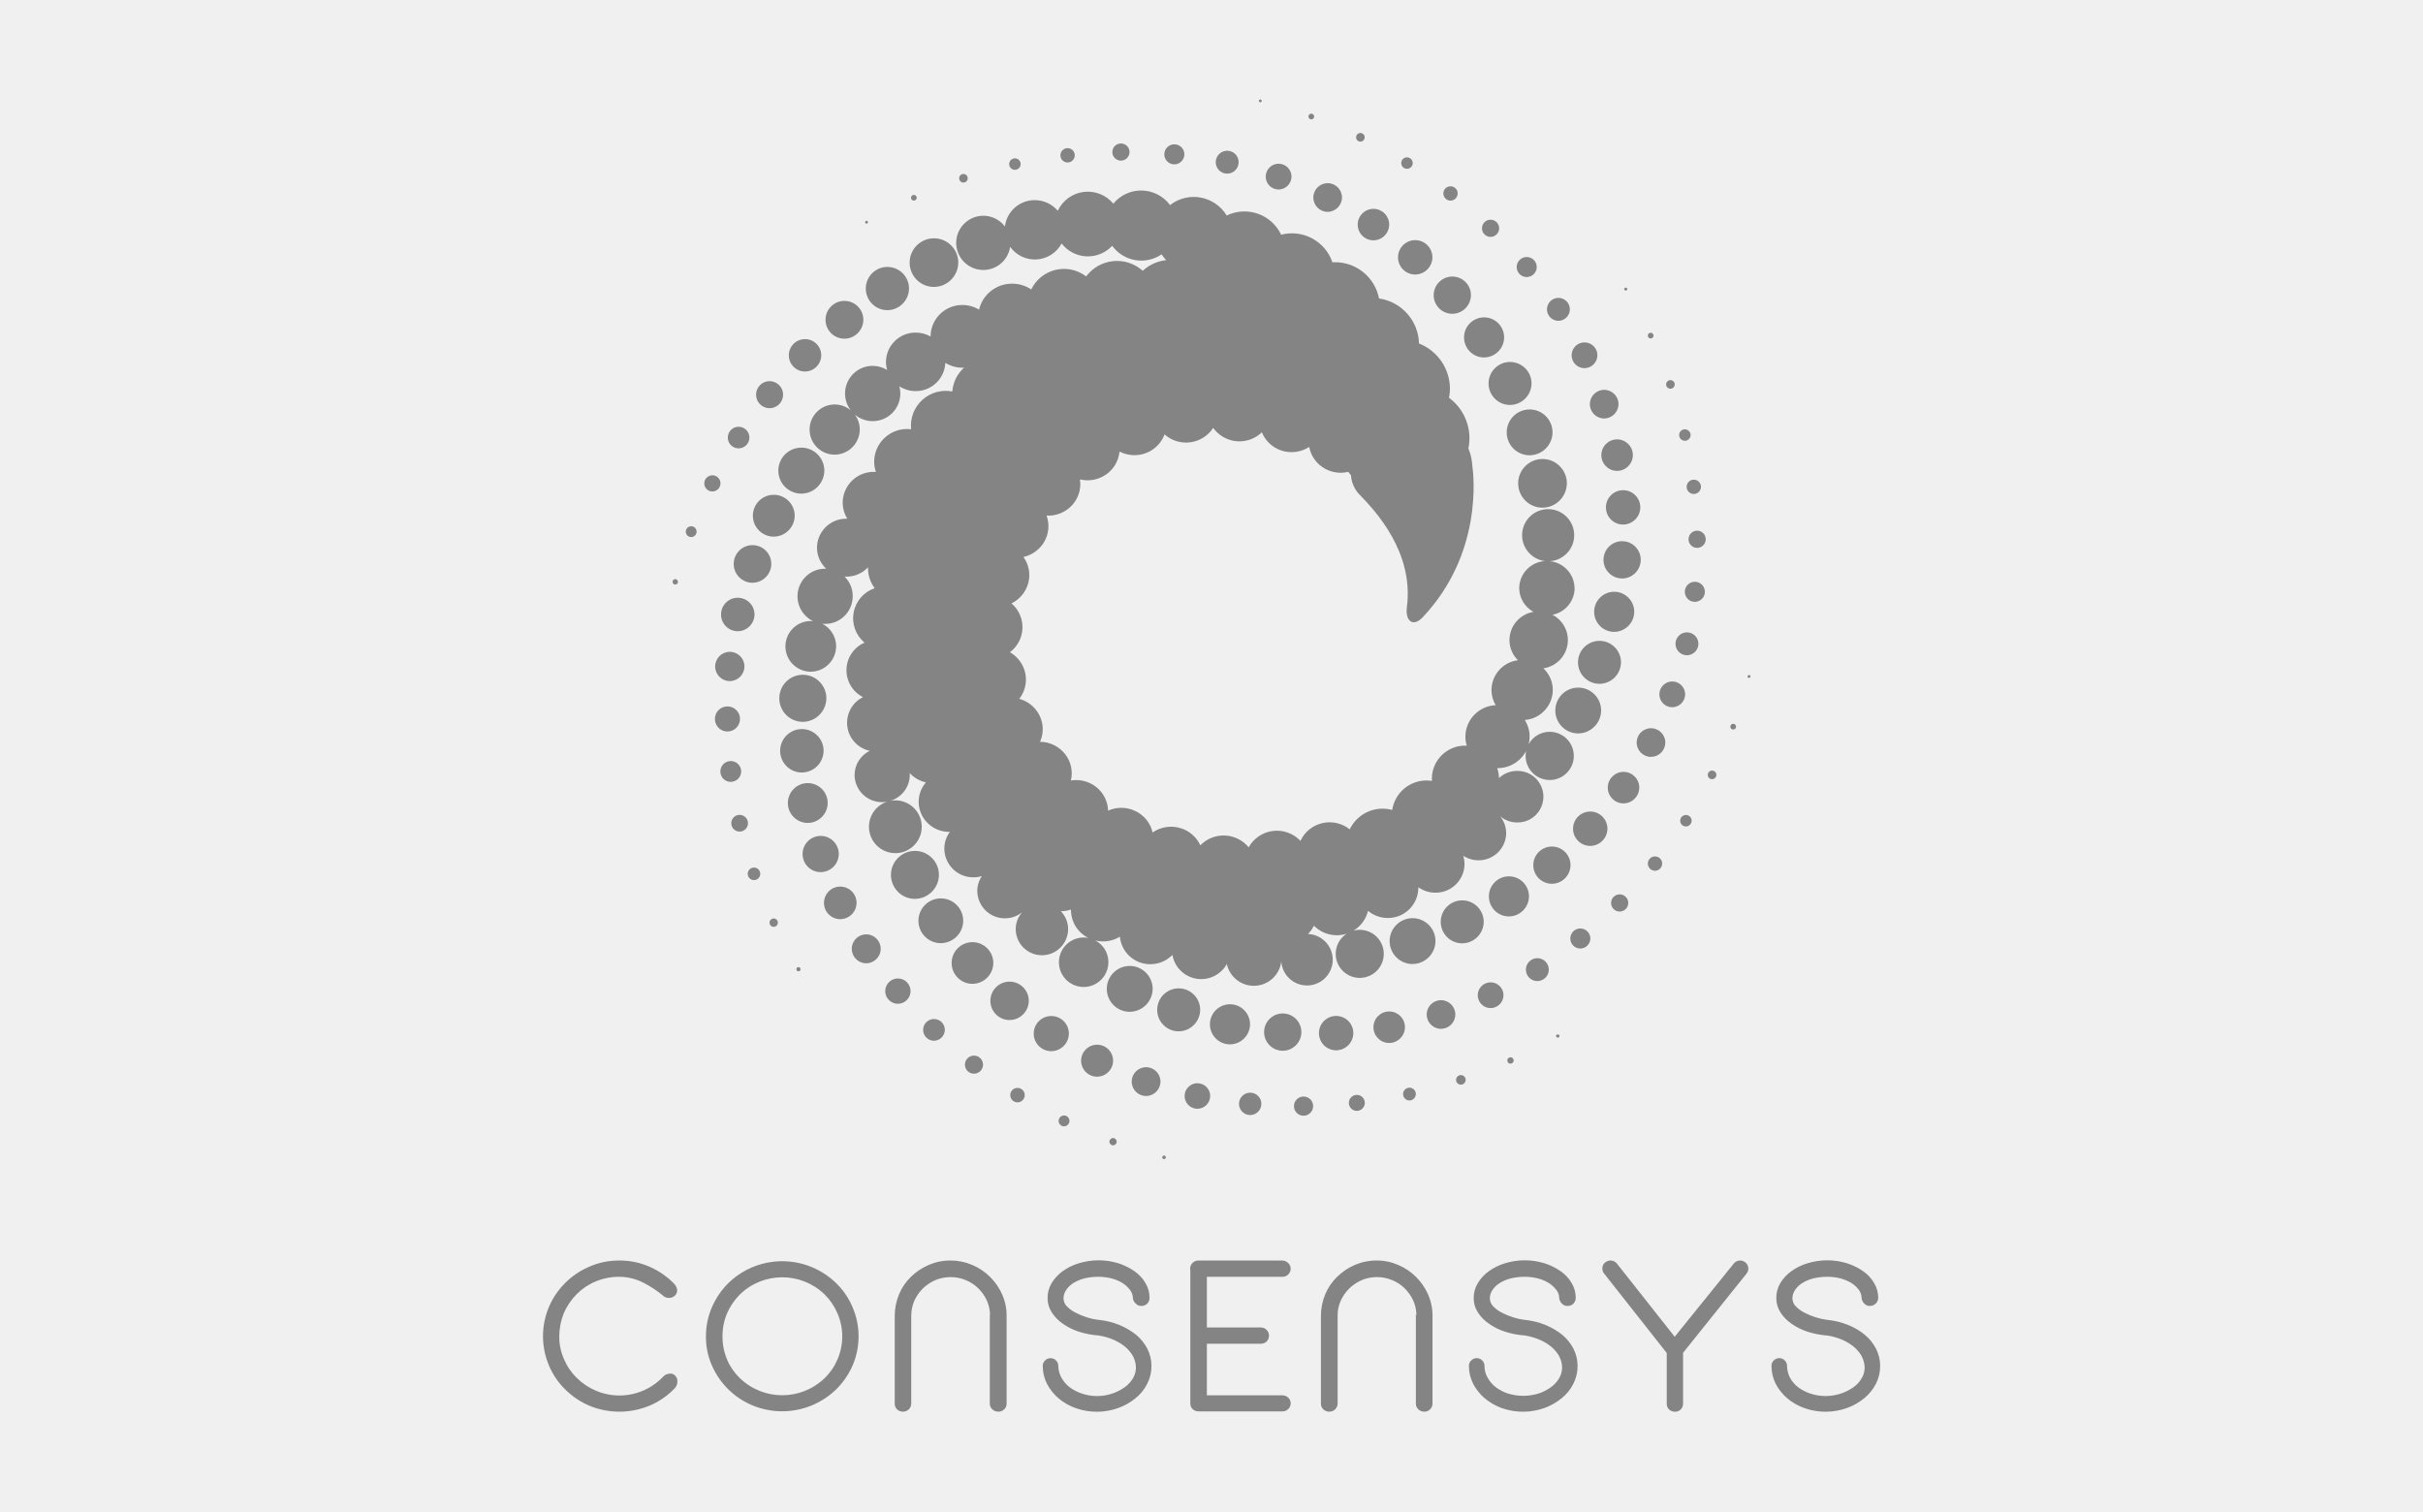
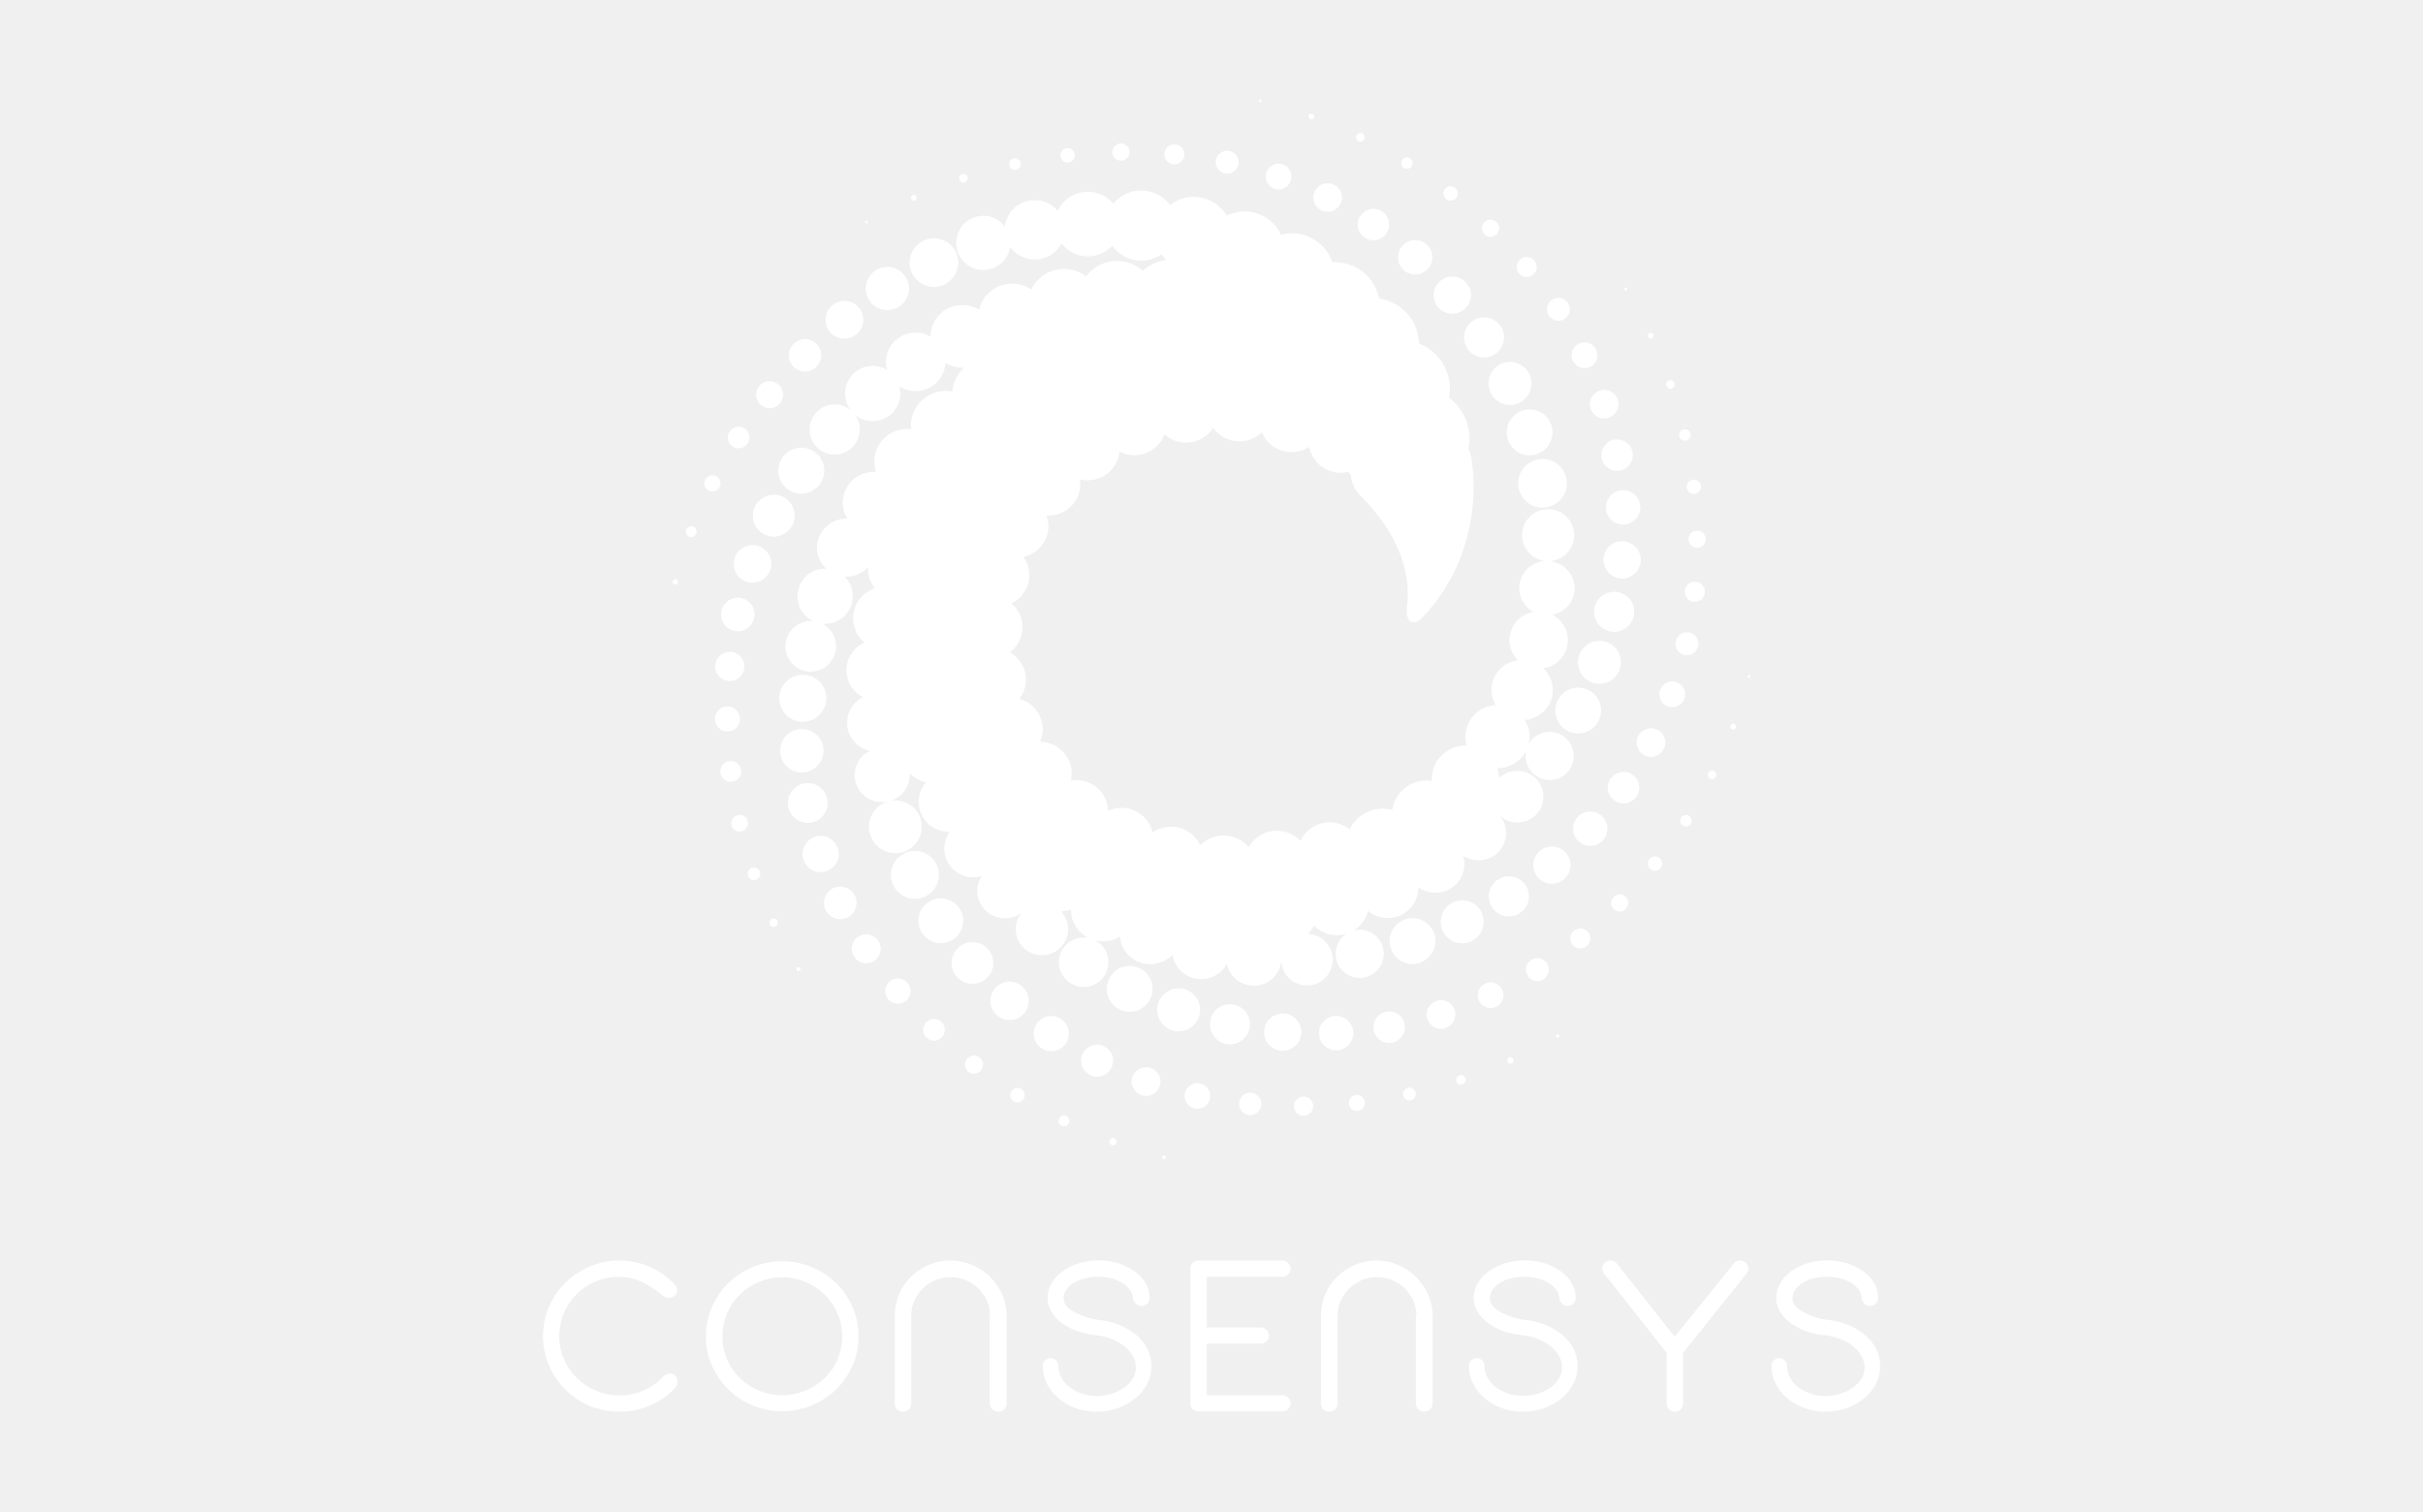
<svg xmlns="http://www.w3.org/2000/svg" id="Layer_1" data-name="Layer 1" viewBox="0 0 1860 1160">
  <defs>
-     <style>.cls-1{fill:none;}.cls-2{clip-path:url(#clip-path);}.cls-3{fill:#848484;}</style>
+     <style>.cls-1{fill:none;}.cls-2{clip-path:url(#clip-path);}.cls-3{fill:#fff;}</style>
    <clipPath id="clip-path">
      <rect class="cls-1" x="416.77" y="76.34" width="1026.47" height="1007.33" />
    </clipPath>
  </defs>
  <g id="ConsenSys">
    <g class="cls-2">
      <g class="cls-2">
        <path class="cls-3" d="M640.42,349A19.26,19.26,0,1,1,660,329.7,19.42,19.42,0,0,1,640.42,349m-25.57,29.93a17.66,17.66,0,1,1,17.95-17.65,17.8,17.8,0,0,1-17.95,17.65m-21.12,33a16.06,16.06,0,1,1,16.32-16.05,16.18,16.18,0,0,1-16.32,16.05m-16.31,35.4a14.44,14.44,0,1,1,14.68-14.45,14.57,14.57,0,0,1-14.68,14.45m-11.23,37.21a12.85,12.85,0,1,1,13-12.84,12.95,12.95,0,0,1-13,12.84m-6.14,38.29a11.24,11.24,0,1,1,11.42-11.25,11.33,11.33,0,0,1-11.42,11.25m-1.78,38.7a9.64,9.64,0,1,1,9.8-9.63,9.71,9.71,0,0,1-9.8,9.63m2.54,38.66a8,8,0,1,1,8.16-8,8.09,8.09,0,0,1-8.16,8m6.84,38.16a6.42,6.42,0,1,1,6.54-6.42,6.46,6.46,0,0,1-6.54,6.42m11.06,37.24a4.82,4.82,0,1,1,4.91-4.82,4.86,4.86,0,0,1-4.91,4.82m15.16,35.88a3.21,3.21,0,1,1,3.26-3.21,3.24,3.24,0,0,1-3.26,3.21m19.06,34.12a1.61,1.61,0,1,1,1.63-1.6,1.61,1.61,0,0,1-1.63,1.6m300-405.9Zm295.83,111.76a21,21,0,0,1-17,20.47,21.88,21.88,0,0,1-7,41.09,22.81,22.81,0,0,1,7.24,16.66,23.25,23.25,0,0,1-21.52,23,23.77,23.77,0,0,1,3.73,12.78,24,24,0,0,1-.74,5.79,18.5,18.5,0,1,1-2.34,8.8,17.85,17.85,0,0,1,.38-3.59,24.61,24.61,0,0,1-21.89,13.18h-.28a25.43,25.43,0,0,1,1.34,7.65,20.23,20.23,0,0,1,13.87-5.52,19.8,19.8,0,1,1,0,39.59,20.19,20.19,0,0,1-13.08-4.86,20.6,20.6,0,0,1,4.74,13,21.07,21.07,0,0,1-21.25,20.88,21.37,21.37,0,0,1-11.73-3.49,21.43,21.43,0,0,1,1,6.38,22.19,22.19,0,0,1-22.37,22,22.47,22.47,0,0,1-13.08-4.2c0,.17,0,.34,0,.51a23.27,23.27,0,0,1-23.46,23.09,23.59,23.59,0,0,1-15.17-5.48,24.12,24.12,0,0,1-11.24,15.23,18.45,18.45,0,1,1-5.21,2.35,25,25,0,0,1-7.47,1.14,24.67,24.67,0,0,1-17.58-7.3,25.37,25.37,0,0,1-4.56,6.35A19.77,19.77,0,1,1,983.57,738a21.22,21.22,0,0,1-41.81,2A22.45,22.45,0,0,1,900,733a23.57,23.57,0,0,1-16.94,7.14A23.32,23.32,0,0,1,859.68,719a24.75,24.75,0,0,1-18.88,2.94,18.55,18.55,0,0,1,10.05,16.38,19,19,0,1,1-19-18.68,19.33,19.33,0,0,1,3.66.36,24.11,24.11,0,0,1-13.4-21.52c0-.1,0-.18,0-.28a25.88,25.88,0,0,1-7.77,1.3,19.57,19.57,0,0,1,5.6,13.64,20.12,20.12,0,0,1-40.24,0,19.48,19.48,0,0,1,4.93-12.84,21.2,21.2,0,0,1-34.44-16.24,20.57,20.57,0,0,1,3.56-11.55,22.71,22.71,0,0,1-6.48.94,22.17,22.17,0,0,1-22.36-22,21.69,21.69,0,0,1,4.26-12.9l-.51,0A23.27,23.27,0,0,1,705.2,615.5a22.83,22.83,0,0,1,5.56-14.91,24.55,24.55,0,0,1-12.51-7.2c0,.5.16,1,.16,1.5a20.86,20.86,0,0,1-15,19.84,20.36,20.36,0,0,1,3.61-.36,20.26,20.26,0,1,1-6,1,21.49,21.49,0,0,1-3.86.38A21.05,21.05,0,0,1,656,594.88a20.75,20.75,0,0,1,11.66-18.54,22,22,0,0,1-5.18-41.22,23.12,23.12,0,0,1,1.17-41.83,24.34,24.34,0,0,1,7.8-41.77,25.35,25.35,0,0,1-5.13-15.26c0-.26,0-.51,0-.78a22.68,22.68,0,0,1-16.58,7.16c-.5,0-1,0-1.47-.08a20.66,20.66,0,0,1,6.31,14.82,21.19,21.19,0,1,1-21.19-20.85c.32,0,.63.1.94.11a22,22,0,0,1-7.18-16.25,22.41,22.41,0,0,1,22.59-22.23c.24,0,.46,0,.7,0a23.29,23.29,0,0,1-3.56-12.34,23.82,23.82,0,0,1,24-23.62c.5,0,1,0,1.49.07a24.59,24.59,0,0,1-1.32-7.95,25.22,25.22,0,0,1,25.41-25,25.65,25.65,0,0,1,2.94.18,26.73,26.73,0,0,1,31.63-29,27.58,27.58,0,0,1,9.05-18.31c-.44,0-.89.07-1.33.07a24.69,24.69,0,0,1-13.07-3.73,22.66,22.66,0,0,1-22.81,21.68,23,23,0,0,1-12.48-3.67,20.49,20.49,0,0,1,.74,5.17,21.22,21.22,0,1,1-21.22-20.87A21.29,21.29,0,0,1,681,284a22.36,22.36,0,0,1-.9-6.21,22.66,22.66,0,0,1,22.83-22.49,23,23,0,0,1,11.41,3s0-.1,0-.1a24.27,24.27,0,0,1,24.48-24.07,24.69,24.69,0,0,1,12.73,3.54,26,26,0,0,1,25.41-19.92,26.28,26.28,0,0,1,14.67,4.44,27.9,27.9,0,0,1,42.15-10,29.56,29.56,0,0,1,43.44-4.33,31.19,31.19,0,0,1,18-8.17,27.58,27.58,0,0,1-3.51-4.46,27.64,27.64,0,0,1-37.93-6.54,25.48,25.48,0,0,1-38.83-1.8,23.35,23.35,0,0,1-39.53,2.59,20.81,20.81,0,1,1-4-15.61,23,23,0,0,1,23-20.25A23.27,23.27,0,0,1,812,161.77a25.47,25.47,0,0,1,42.64-5.45,27.62,27.62,0,0,1,43.55,1.1,29.53,29.53,0,0,1,43.46,8,31.22,31.22,0,0,1,41.82,14.74,32.83,32.83,0,0,1,39.36,21.22c.61,0,1.23-.1,1.85-.1a34.37,34.37,0,0,1,33.93,27.84,35.83,35.83,0,0,1,30.69,34.55,37.42,37.42,0,0,1,23.74,34.67,35.26,35.26,0,0,1-.71,7,38.63,38.63,0,0,1,14.88,38.95,39.32,39.32,0,0,1,3,13.06c1,7,8.28,67.29-38,116.4-7.62,8.07-13.58,2.79-12.22-7.69,5.46-42-23.71-73.38-36.25-86.3a5.94,5.94,0,0,1-.52-.49,23.8,23.8,0,0,1-6.16-14.46c-.75-.83-1.43-1.7-2.1-2.6a25,25,0,0,1-17.61-2.3h0A24.23,24.23,0,0,1,1005,343.07a24.88,24.88,0,0,1-21.26,2.79,24.42,24.42,0,0,1-15.08-14,24.85,24.85,0,0,1-37.37-3.39,24.88,24.88,0,0,1-37.33,5,24.43,24.43,0,0,1-13.58,14.05,25.12,25.12,0,0,1-21-.89,24.12,24.12,0,0,1-10.49,17.73A24.88,24.88,0,0,1,829,368a23.82,23.82,0,0,1-6,19.78,24.65,24.65,0,0,1-19.6,8,24,24,0,0,1-1.93,20.35,24.65,24.65,0,0,1-15.84,11.41,23.78,23.78,0,0,1,3.78,19.81,24.54,24.54,0,0,1-12.92,15.83,24,24,0,0,1-1.24,37.49,24.26,24.26,0,0,1,12,17.17,24,24,0,0,1-4.81,18.6,24.49,24.49,0,0,1,15.19,12.06,23.77,23.77,0,0,1,.76,20.91,24.67,24.67,0,0,1,19.41,9.69,23.75,23.75,0,0,1,4.26,20,24.94,24.94,0,0,1,19.28,4.91,24,24,0,0,1,9.28,18.24,24.88,24.88,0,0,1,20.8.25,24.12,24.12,0,0,1,13.37,16.51A24.87,24.87,0,0,1,906,635.63a24.29,24.29,0,0,1,15.42,13.25,24.93,24.93,0,0,1,37.11,1.52,24.83,24.83,0,0,1,39.77-4.92,24.44,24.44,0,0,1,17.8-13.85,24.69,24.69,0,0,1,20,5,27.94,27.94,0,0,1,32.62-14.89,26.65,26.65,0,0,1,26.51-22.63,28.23,28.23,0,0,1,4,.33c0-.58-.08-1.18-.08-1.78a25.49,25.49,0,0,1,25.69-25.3c.36,0,.74,0,1.1.07a23.94,23.94,0,0,1-1.06-7,24.36,24.36,0,0,1,23.27-24.12,22.68,22.68,0,0,1-3.22-11.66,23.18,23.18,0,0,1,20.3-22.84,21.8,21.8,0,0,1-6.51-15.51,22.11,22.11,0,0,1,18.49-21.64,20.75,20.75,0,0,1-11-18.21,21,21,0,0,1,19.85-20.76,20,20,0,1,1,3.63.1,21,21,0,0,1,19,20.66M716.62,220.26a18.67,18.67,0,1,1,19-18.67,18.83,18.83,0,0,1-19,18.67m-35.69,17.82a16.59,16.59,0,1,1,16.87-16.6,16.73,16.73,0,0,1-16.87,16.6M648,260a14.52,14.52,0,1,1,14.75-14.52A14.66,14.66,0,0,1,648,260m-30.22,25.19a12.44,12.44,0,1,1,12.64-12.44,12.54,12.54,0,0,1-12.64,12.44M590.6,313.34A10.38,10.38,0,1,1,601.15,303a10.44,10.44,0,0,1-10.55,10.38m-23.74,30.8a8.3,8.3,0,1,1,8.43-8.29,8.36,8.36,0,0,1-8.43,8.29m-20.11,33.09a6.22,6.22,0,1,1,6.33-6.21,6.27,6.27,0,0,1-6.33,6.21m-16.22,35a4.15,4.15,0,1,1,4.21-4.15,4.17,4.17,0,0,1-4.21,4.15m-12.2,36.44a2.08,2.08,0,1,1,2.11-2.08,2.09,2.09,0,0,1-2.11,2.08m665.46-59a18.69,18.69,0,1,1,19-18.69,18.85,18.85,0,0,1-19,18.69m-9.87-40.23a17.59,17.59,0,1,1,17.88-17.59,17.74,17.74,0,0,1-17.88,17.59m-15-38.63a16.5,16.5,0,1,1,16.75-16.5,16.64,16.64,0,0,1-16.75,16.5M1139,274.4a15.39,15.39,0,1,1,15.64-15.4A15.52,15.52,0,0,1,1139,274.4m-24.37-33.52a14.3,14.3,0,1,1,14.53-14.3,14.42,14.42,0,0,1-14.53,14.3m-28.45-30.15a13.2,13.2,0,1,1,13.4-13.2,13.31,13.31,0,0,1-13.4,13.2m-32.07-26.24a12.09,12.09,0,1,1,12.3-12.09,12.19,12.19,0,0,1-12.3,12.09M1019,162.61a11,11,0,1,1,11.17-11,11.1,11.1,0,0,1-11.17,11m-37.65-17.14a9.9,9.9,0,1,1,10.07-9.91,10,10,0,0,1-10.07,9.91m-39.44-12.16a8.8,8.8,0,1,1,8.94-8.79,8.87,8.87,0,0,1-8.94,8.79m-40.54-7.14a7.7,7.7,0,1,1,7.81-7.69,7.76,7.76,0,0,1-7.81,7.69m-41-2.84a6.6,6.6,0,1,1,6.71-6.6,6.64,6.64,0,0,1-6.71,6.6m-40.92,1.41a5.51,5.51,0,1,1,5.59-5.51,5.55,5.55,0,0,1-5.59,5.51m-40.42,5.63a4.41,4.41,0,1,1,4.47-4.4,4.43,4.43,0,0,1-4.47,4.4m-39.5,9.78a3.3,3.3,0,1,1,3.36-3.31,3.33,3.33,0,0,1-3.36,3.31M701.47,154a2.19,2.19,0,1,1,2.24-2.2,2.21,2.21,0,0,1-2.24,2.2m-36.31,17.66a1.1,1.1,0,1,1,1.13-1.11,1.11,1.11,0,0,1-1.13,1.11M1211.22,563a17.59,17.59,0,1,1,17.88-17.6,17.75,17.75,0,0,1-17.88,17.6m16.34-38.08a16.5,16.5,0,1,1,16.78-16.5,16.63,16.63,0,0,1-16.78,16.5m11.32-39.89a15.39,15.39,0,1,1,15.64-15.38,15.52,15.52,0,0,1-15.64,15.38m6.08-41a14.3,14.3,0,1,1,14.55-14.29A14.42,14.42,0,0,1,1245,444.09m.76-41.42a13.2,13.2,0,1,1,13.41-13.21,13.31,13.31,0,0,1-13.41,13.21m-4.6-41.2a12.1,12.1,0,1,1,12.3-12.1,12.2,12.2,0,0,1-12.3,12.1m-9.89-40.23a11,11,0,1,1,11.17-11,11.11,11.11,0,0,1-11.17,11m-15.09-38.62a9.9,9.9,0,1,1,10.06-9.91,10,10,0,0,1-10.06,9.91m-20-36.36a8.8,8.8,0,1,1,8.93-8.8,8.85,8.85,0,0,1-8.93,8.8m-24.33-33.58a7.7,7.7,0,1,1,7.82-7.69,7.76,7.76,0,0,1-7.82,7.69m-27.74-30.83a6.6,6.6,0,1,1,6.72-6.61,6.66,6.66,0,0,1-6.72,6.61M1113.4,154a5.5,5.5,0,1,1,5.59-5.49,5.53,5.53,0,0,1-5.59,5.49M1080,129.59a4.41,4.41,0,1,1,4.47-4.4,4.44,4.44,0,0,1-4.47,4.4m-35.74-20.87a3.31,3.31,0,1,1,3.35-3.31,3.33,3.33,0,0,1-3.35,3.31m-37.67-17.07a2.2,2.2,0,1,1,2.23-2.2,2.21,2.21,0,0,1-2.23,2.2M967.42,78.54a1.1,1.1,0,1,1,1.13-1.1,1.11,1.11,0,0,1-1.13,1.1M1084.05,740a17.6,17.6,0,1,1,17.89-17.6,17.74,17.74,0,0,1-17.89,17.6m38.16-15.88a16.5,16.5,0,1,1,16.76-16.5,16.64,16.64,0,0,1-16.76,16.5m35.86-20.65a15.39,15.39,0,1,1,15.64-15.4,15.5,15.5,0,0,1-15.64,15.4m33-25.07a14.29,14.29,0,1,1,14.53-14.29A14.41,14.41,0,0,1,1191,678.41m29.54-29.07a13.2,13.2,0,1,1,13.4-13.19,13.3,13.3,0,0,1-13.4,13.19m25.55-32.64a12.1,12.1,0,1,1,12.3-12.11,12.2,12.2,0,0,1-12.3,12.11m21.13-35.7a11,11,0,1,1,11.16-11,11.07,11.07,0,0,1-11.16,11m16.3-38.1A9.9,9.9,0,1,1,1293.6,533a10,10,0,0,1-10.06,9.89m11.24-39.9a8.8,8.8,0,1,1,9-8.81,8.88,8.88,0,0,1-9,8.81m6.14-41a7.71,7.71,0,1,1,7.83-7.71,7.77,7.77,0,0,1-7.83,7.71m1.78-41.42a6.61,6.61,0,1,1,6.7-6.61,6.66,6.66,0,0,1-6.7,6.61m-2.55-41.37a5.5,5.5,0,1,1,5.59-5.49,5.53,5.53,0,0,1-5.59,5.49m-6.84-40.85a4.4,4.4,0,1,1,4.47-4.4,4.43,4.43,0,0,1-4.47,4.4m-11.06-39.95a3.3,3.3,0,1,1,3.34-3.31,3.33,3.33,0,0,1-3.34,3.31m-15.15-38.58a2.2,2.2,0,1,1,2.23-2.2,2.22,2.22,0,0,1-2.23,2.2M1248,223a1.1,1.1,0,1,1,0-2.19,1.1,1.1,0,1,1,0,2.19M866.94,776.68a17.6,17.6,0,1,1,17.89-17.6,17.74,17.74,0,0,1-17.89,17.6m37.59,15a16.5,16.5,0,1,1,16.78-16.5,16.64,16.64,0,0,1-16.78,16.5m39.41,10a15.4,15.4,0,1,1,15.65-15.4,15.53,15.53,0,0,1-15.65,15.4m40.55,4.89A14.31,14.31,0,1,1,999,792.3a14.42,14.42,0,0,1-14.53,14.31m41-.36a13.2,13.2,0,1,1,13.41-13.2,13.31,13.31,0,0,1-13.41,13.2m40.73-5.64a12.1,12.1,0,1,1,12.31-12.09,12.2,12.2,0,0,1-12.31,12.09M1106,789.76a11,11,0,1,1,11.19-11,11.08,11.08,0,0,1-11.19,11m38.16-15.92a9.89,9.89,0,1,1,10-9.89,10,10,0,0,1-10,9.89M1180,753.11a8.8,8.8,0,1,1,8.94-8.79,8.87,8.87,0,0,1-8.94,8.79m33-25a7.7,7.7,0,1,1,7.83-7.69,7.75,7.75,0,0,1-7.83,7.69m30.23-28.38a6.6,6.6,0,1,1,6.7-6.59,6.65,6.65,0,0,1-6.7,6.59m27.14-31.33a5.5,5.5,0,1,1,5.59-5.49,5.53,5.53,0,0,1-5.59,5.49m23.74-34a4.4,4.4,0,1,1,4.48-4.4,4.42,4.42,0,0,1-4.48,4.4m20.09-36.28a3.3,3.3,0,1,1,3.36-3.3,3.32,3.32,0,0,1-3.36,3.3M1330.42,560a2.2,2.2,0,1,1,2.25-2.2,2.22,2.22,0,0,1-2.25,2.2m12.22-39.62a1.12,1.12,0,0,1-1.12-1.1,1.12,1.12,0,0,1,2.24,0,1.13,1.13,0,0,1-1.12,1.1M702.05,690a18.42,18.42,0,1,1,18.72-18.42A18.58,18.58,0,0,1,702.05,690m19.89,34a17.19,17.19,0,1,1,17.47-17.19A17.32,17.32,0,0,1,721.94,724m24.35,31.21a16,16,0,1,1,16.22-16,16.1,16.1,0,0,1-16.22,16M774.74,783a14.74,14.74,0,1,1,15-14.73,14.85,14.85,0,0,1-15,14.73m32.06,23.91a13.5,13.5,0,1,1,13.72-13.5,13.62,13.62,0,0,1-13.72,13.5M842,826.49a12.28,12.28,0,1,1,12.47-12.28A12.38,12.38,0,0,1,842,826.49m37.61,14.82a11.05,11.05,0,1,1,11.23-11,11.13,11.13,0,0,1-11.23,11M919,851.13a9.82,9.82,0,1,1,10-9.82,9.9,9.9,0,0,1-10,9.82m40.55,4.81a8.59,8.59,0,1,1,8.74-8.58,8.66,8.66,0,0,1-8.74,8.58m41,.52a7.37,7.37,0,1,1,7.48-7.36,7.42,7.42,0,0,1-7.48,7.36m40.92-3.72a6.14,6.14,0,1,1,6.24-6.15,6.2,6.2,0,0,1-6.24,6.15m40.4-8a4.91,4.91,0,1,1,5-4.92,5,5,0,0,1-5,4.92m39.49-12.12a3.68,3.68,0,1,1,3.75-3.68,3.71,3.71,0,0,1-3.75,3.68m38.12-16.13a2.46,2.46,0,1,1,2.5-2.46,2.49,2.49,0,0,1-2.5,2.46m36.32-20a1.23,1.23,0,1,1,0-2.45,1.23,1.23,0,1,1,0,2.45M622.08,515.62a19.46,19.46,0,1,1,19.77-19.47,19.63,19.63,0,0,1-19.77,19.47M616,554.1A18.07,18.07,0,1,1,634.36,536,18.22,18.22,0,0,1,616,554.1M615.23,593a16.68,16.68,0,1,1,17-16.66,16.81,16.81,0,0,1-17,16.66m4.61,38.7a15.29,15.29,0,1,1,15.54-15.28,15.42,15.42,0,0,1-15.54,15.28m9.92,37.76a13.9,13.9,0,1,1,14.13-13.91,14,14,0,0,1-14.13,13.91m15.06,36.12a12.51,12.51,0,1,1,12.72-12.51,12.62,12.62,0,0,1-12.72,12.51m19.95,33.86a11.11,11.11,0,1,1,11.3-11.11,11.21,11.21,0,0,1-11.3,11.11m24.33,31.09a9.72,9.72,0,1,1,9.89-9.72,9.8,9.8,0,0,1-9.89,9.72m27.74,28.36a8.34,8.34,0,1,1,8.47-8.35,8.43,8.43,0,0,1-8.47,8.35m30.72,25.31a6.95,6.95,0,1,1,7.06-7,7,7,0,0,1-7.06,7m33.42,22a5.56,5.56,0,1,1,5.66-5.56,5.59,5.59,0,0,1-5.66,5.56m35.75,18.39a4.17,4.17,0,1,1,4.24-4.17,4.21,4.21,0,0,1-4.24,4.17m37.66,14.58a2.79,2.79,0,1,1,2.83-2.78,2.81,2.81,0,0,1-2.83,2.78m39.15,10.61a1.39,1.39,0,1,1,1.42-1.39,1.4,1.4,0,0,1-1.42,1.39" />
        <path class="cls-3" d="M1435.4,1002.48a5.63,5.63,0,0,1-4.38-1.92,6.76,6.76,0,0,1-2-4.75h0a11.06,11.06,0,0,0-2.15-5.8,22.52,22.52,0,0,0-5.67-5.15,31.28,31.28,0,0,0-8.45-3.54,40.77,40.77,0,0,0-10.22-1.23,44.2,44.2,0,0,0-10.5,1.23,29.87,29.87,0,0,0-8.47,3.55,17.77,17.77,0,0,0-5.62,5.39,11.1,11.1,0,0,0-2,6.34,8.68,8.68,0,0,0,2.52,6.11,24.6,24.6,0,0,0,6.64,4.89,53.84,53.84,0,0,0,8.71,3.6,46.73,46.73,0,0,0,8.69,1.93,57.65,57.65,0,0,1,15.86,3.82,48,48,0,0,1,13,7.53,34.83,34.83,0,0,1,8.72,10.72,29.33,29.33,0,0,1,3.21,13.2,30,30,0,0,1-3.21,13.75,35.27,35.27,0,0,1-9,11.14,44.82,44.82,0,0,1-13.31,7.55,48.81,48.81,0,0,1-32.39.13,41.78,41.78,0,0,1-13.31-7.55,36.94,36.94,0,0,1-9-11.27,29.87,29.87,0,0,1-3.21-13.75,5.66,5.66,0,0,1,1.77-4.13,5.93,5.93,0,0,1,8.41,0,5.66,5.66,0,0,1,1.77,4.13,20.47,20.47,0,0,0,2.22,9.08,22.79,22.79,0,0,0,6.2,7.31,32.54,32.54,0,0,0,9.47,4.93,37.26,37.26,0,0,0,33.23-4.94,22.05,22.05,0,0,0,6.48-7.32,15.83,15.83,0,0,0,1.92-9,20.32,20.32,0,0,0-2.75-8.39,27.65,27.65,0,0,0-6.38-6.94,37.47,37.47,0,0,0-8.94-5.08,46.59,46.59,0,0,0-10.66-2.9,63.91,63.91,0,0,1-14.78-2.82,45.61,45.61,0,0,1-12.43-6.12,30.65,30.65,0,0,1-8.59-8.72,19.9,19.9,0,0,1-3.24-11.17A21.82,21.82,0,0,1,1366.6,985a31.1,31.1,0,0,1,8.44-9.16,41.83,41.83,0,0,1,12.47-6.13,51.79,51.79,0,0,1,30.33,0,45.9,45.9,0,0,1,12.43,6.12,28.26,28.26,0,0,1,8.46,9.18,21.84,21.84,0,0,1,3.08,11.26,6.27,6.27,0,0,1-6.41,6.17m-94.68-24.77L1292,1038.42v39.08a6.41,6.41,0,0,1-1.74,4.39,6,6,0,0,1-4.52,1.77,6.6,6.6,0,0,1-4.46-1.71,5.8,5.8,0,0,1-1.81-4.45v-38.91l-48-60.88a5.83,5.83,0,0,1-1.42-4.56,5.39,5.39,0,0,1,2.26-4.12,6.29,6.29,0,0,1,8.8.78l44.46,56.31,45.42-56.28a6.11,6.11,0,0,1,4.19-2.22,6.33,6.33,0,0,1,4.64,1.41,6.22,6.22,0,0,1,2.26,4.12,6.11,6.11,0,0,1-1.43,4.56m-137.38,24.77a5.65,5.65,0,0,1-4.38-1.92,6.76,6.76,0,0,1-2-4.75h0a10.16,10.16,0,0,0-2.27-5.77,22.66,22.66,0,0,0-5.69-5.18,31.41,31.41,0,0,0-8.45-3.54,40.77,40.77,0,0,0-10.22-1.23,44.13,44.13,0,0,0-10.5,1.23,29.87,29.87,0,0,0-8.47,3.55,17.66,17.66,0,0,0-5.62,5.39,11.1,11.1,0,0,0-2,6.34,8.68,8.68,0,0,0,2.52,6.11,24.66,24.66,0,0,0,6.64,4.89,53.84,53.84,0,0,0,8.71,3.6,46.73,46.73,0,0,0,8.69,1.93,57.57,57.57,0,0,1,15.85,3.82,52.67,52.67,0,0,1,13,7.53,34.87,34.87,0,0,1,8.73,10.72,29.43,29.43,0,0,1,3.21,13.2,29.87,29.87,0,0,1-3.21,13.75,33.16,33.16,0,0,1-9,11.15,44.83,44.83,0,0,1-13.3,7.54,48.81,48.81,0,0,1-32.39.13,43.79,43.79,0,0,1-13.31-7.54,37.25,37.25,0,0,1-9-11.28,30,30,0,0,1-3.2-13.75,5.66,5.66,0,0,1,1.77-4.13,5.93,5.93,0,0,1,8.41,0,5.68,5.68,0,0,1,1.77,4.13,17.56,17.56,0,0,0,2.33,9,23,23,0,0,0,6.23,7.36,32.54,32.54,0,0,0,9.47,4.93,39.72,39.72,0,0,0,23.45,0,33.08,33.08,0,0,0,9.62-4.93,22.07,22.07,0,0,0,6.5-7.34,15.78,15.78,0,0,0,1.92-9,20.19,20.19,0,0,0-2.76-8.39,27.59,27.59,0,0,0-6.37-6.94,37.54,37.54,0,0,0-9-5.08,46.74,46.74,0,0,0-10.65-2.9,63.91,63.91,0,0,1-14.78-2.82,45.61,45.61,0,0,1-12.43-6.12,30.65,30.65,0,0,1-8.59-8.72,19.9,19.9,0,0,1-3.24-11.17A21.82,21.82,0,0,1,1134.4,985a31.19,31.19,0,0,1,8.43-9.16,42.12,42.12,0,0,1,12.48-6.13,51.76,51.76,0,0,1,30.32,0,46,46,0,0,1,12.44,6.12,28.26,28.26,0,0,1,8.46,9.18,21.84,21.84,0,0,1,3.08,11.26,6.35,6.35,0,0,1-1.74,4.38,6,6,0,0,1-4.53,1.79m-105.55,79.44a6,6,0,0,1-4.5,1.74,6.61,6.61,0,0,1-4.45-1.71,6,6,0,0,1-1.95-4.45v-68.17h.41a28.61,28.61,0,0,0-2.35-10.78,32,32,0,0,0-6.54-9.44,29.11,29.11,0,0,0-9.73-6.43,30.75,30.75,0,0,0-11.69-2.33,30.32,30.32,0,0,0-11.68,2.33,32.68,32.68,0,0,0-9.6,6.43,32.24,32.24,0,0,0-6.55,9.46,26.82,26.82,0,0,0-2.35,11.46v67.47a6.25,6.25,0,0,1-6.4,6.16A6.6,6.6,0,0,1,1016,1082a6,6,0,0,1-2-4.45V1010a42.69,42.69,0,0,1,3.32-16.5,39.55,39.55,0,0,1,9.14-13.4A44.35,44.35,0,0,1,1040,971a41.53,41.53,0,0,1,16.67-3.41,40.9,40.9,0,0,1,16.65,3.41,42.74,42.74,0,0,1,13.61,9.12,43.29,43.29,0,0,1,9.25,13.36,39.79,39.79,0,0,1,3.48,16.52v67.47a5.94,5.94,0,0,1-1.91,4.42M984.38,980.08H926.44V1019h41.43a6.15,6.15,0,0,1,4.49,1.89,5.8,5.8,0,0,1,1.77,4.41,6.34,6.34,0,0,1-1.74,4.38,6,6,0,0,1-4.52,1.78H926.44v39.61h57.94a6.63,6.63,0,0,1,4.46,1.72,6,6,0,0,1,0,8.86,6,6,0,0,1-4.49,1.75H920a6.58,6.58,0,0,1-4.45-1.72,5.8,5.8,0,0,1-1.81-4.44V974.61h-.14v-.69a6.41,6.41,0,0,1,1.74-4.39,6.17,6.17,0,0,1,4.52-1.91h64.49a6.11,6.11,0,0,1,4.49,1.88,6,6,0,0,1,0,8.83,6,6,0,0,1-4.49,1.75m-108.2,22.4a5.65,5.65,0,0,1-4.38-1.92,6.33,6.33,0,0,1-2.16-4.75h0a10.23,10.23,0,0,0-2.27-5.77,22.86,22.86,0,0,0-5.69-5.19,30,30,0,0,0-8.46-3.53A40.63,40.63,0,0,0,843,980.08a44.2,44.2,0,0,0-10.5,1.23,29.87,29.87,0,0,0-8.47,3.55,17.66,17.66,0,0,0-5.62,5.39,11.1,11.1,0,0,0-2,6.34,8.71,8.71,0,0,0,2.51,6.11,24.81,24.81,0,0,0,6.65,4.89,53.84,53.84,0,0,0,8.71,3.6,44.87,44.87,0,0,0,8.82,1.93,57.63,57.63,0,0,1,15.87,3.82,52.6,52.6,0,0,1,13,7.53,34.72,34.72,0,0,1,8.73,10.72,29.47,29.47,0,0,1,3.22,13.2,29.87,29.87,0,0,1-3.22,13.75,33.16,33.16,0,0,1-9,11.15,44.83,44.83,0,0,1-13.3,7.54A48.78,48.78,0,0,1,826,1081a41.78,41.78,0,0,1-13.33-7.55,37.05,37.05,0,0,1-9-11.27,29.87,29.87,0,0,1-3.21-13.75,5.66,5.66,0,0,1,1.77-4.13,5.93,5.93,0,0,1,8.41,0,5.66,5.66,0,0,1,1.77,4.13,18.87,18.87,0,0,0,2.34,9,23,23,0,0,0,6.22,7.34,32.48,32.48,0,0,0,9.48,4.93,36.6,36.6,0,0,0,33.07-4.94,22.16,22.16,0,0,0,6.5-7.33,15.86,15.86,0,0,0,1.91-9,20,20,0,0,0-2.76-8.39,27.42,27.42,0,0,0-6.37-6.94,37.67,37.67,0,0,0-8.94-5.08,47.11,47.11,0,0,0-10.66-2.9,63.91,63.91,0,0,1-14.78-2.82A45.61,45.61,0,0,1,816,1016.2a30.65,30.65,0,0,1-8.59-8.72,19.9,19.9,0,0,1-3.24-11.17A21.82,21.82,0,0,1,807.24,985a31.1,31.1,0,0,1,8.44-9.16,41.78,41.78,0,0,1,12.46-6.13,51.79,51.79,0,0,1,30.33,0,45.61,45.61,0,0,1,12.43,6.12,28.18,28.18,0,0,1,8.47,9.18,21.83,21.83,0,0,1,3.07,11.26,6.34,6.34,0,0,1-1.73,4.38,6,6,0,0,1-4.53,1.79m-105.41,79.44a6,6,0,0,1-4.49,1.74,6.62,6.62,0,0,1-4.46-1.71,6,6,0,0,1-2-4.45v-68.17H760a28.61,28.61,0,0,0-2.35-10.78,32,32,0,0,0-6.54-9.44,29.21,29.21,0,0,0-9.73-6.43,30.62,30.62,0,0,0-23.37,0,32.55,32.55,0,0,0-9.6,6.43,32,32,0,0,0-6.55,9.46,29.19,29.19,0,0,0-2.35,11.46v67.47a6.25,6.25,0,0,1-6.41,6.16,6.64,6.64,0,0,1-4.46-1.71,5.83,5.83,0,0,1-1.8-4.45V1010a42.52,42.52,0,0,1,3.33-16.5,39.53,39.53,0,0,1,9.13-13.4,44.28,44.28,0,0,1,13.59-9.1,41.45,41.45,0,0,1,16.66-3.41,42.34,42.34,0,0,1,16.8,3.41A43,43,0,0,1,760,980.15a43.64,43.64,0,0,1,9.25,13.36,39.94,39.94,0,0,1,3.47,16.52v67.47a5.94,5.94,0,0,1-1.91,4.42M642.9,1008.21a44.93,44.93,0,0,0-9.81-14.49,46.71,46.71,0,0,0-65.19,0,47.41,47.41,0,0,0-9.82,14.49,46.2,46.2,0,0,0,0,35.28,43,43,0,0,0,9.81,14.33,46.86,46.86,0,0,0,65.2,0,43.08,43.08,0,0,0,9.81-14.34,44.45,44.45,0,0,0,0-35.28m11.56,40a58.16,58.16,0,0,1-12.53,18.27,60,60,0,0,1-18.73,12.32,59.36,59.36,0,0,1-45.56,0,58.34,58.34,0,0,1-31.12-30.6,53.57,53.57,0,0,1-4.61-22.39,55.72,55.72,0,0,1,4.61-22.4,59.74,59.74,0,0,1,12.53-18.41,59.27,59.27,0,0,1,64.14-12.34A60.86,60.86,0,0,1,641.92,985a56.59,56.59,0,0,1,12.55,18.43,56.65,56.65,0,0,1,0,44.79m-140.4-51.94a6.4,6.4,0,0,1-5.43-2,80.75,80.75,0,0,0-15-9.78,40.77,40.77,0,0,0-18.47-4.4,46.27,46.27,0,0,0-17.95,3.58,44.14,44.14,0,0,0-14.57,9.79,47.24,47.24,0,0,0-9.82,14.48,48.16,48.16,0,0,0-3.51,17.78,41.94,41.94,0,0,0,3.65,17.63,43,43,0,0,0,9.81,14.35,46.29,46.29,0,0,0,14.6,9.8,46.23,46.23,0,0,0,51.58-10.62,6.89,6.89,0,0,1,4.09-2.31,5.46,5.46,0,0,1,4.65.8,6.28,6.28,0,0,1,2.31,4.93,8,8,0,0,1-1.71,5,57.39,57.39,0,0,1-19.21,13.5,60.31,60.31,0,0,1-46.56.29,59.43,59.43,0,0,1-18.58-12.47,56.31,56.31,0,0,1-12.54-18.42,57.49,57.49,0,0,1,12.54-63.48,58.83,58.83,0,0,1,18.58-12.47,56.1,56.1,0,0,1,22.78-4.67,57,57,0,0,1,23.06,4.67,59.34,59.34,0,0,1,18.88,12.9,8.81,8.81,0,0,1,2.31,3.79,5.31,5.31,0,0,1-.66,4.64,6.28,6.28,0,0,1-4.81,2.69" />
      </g>
    </g>
  </g>
</svg>
